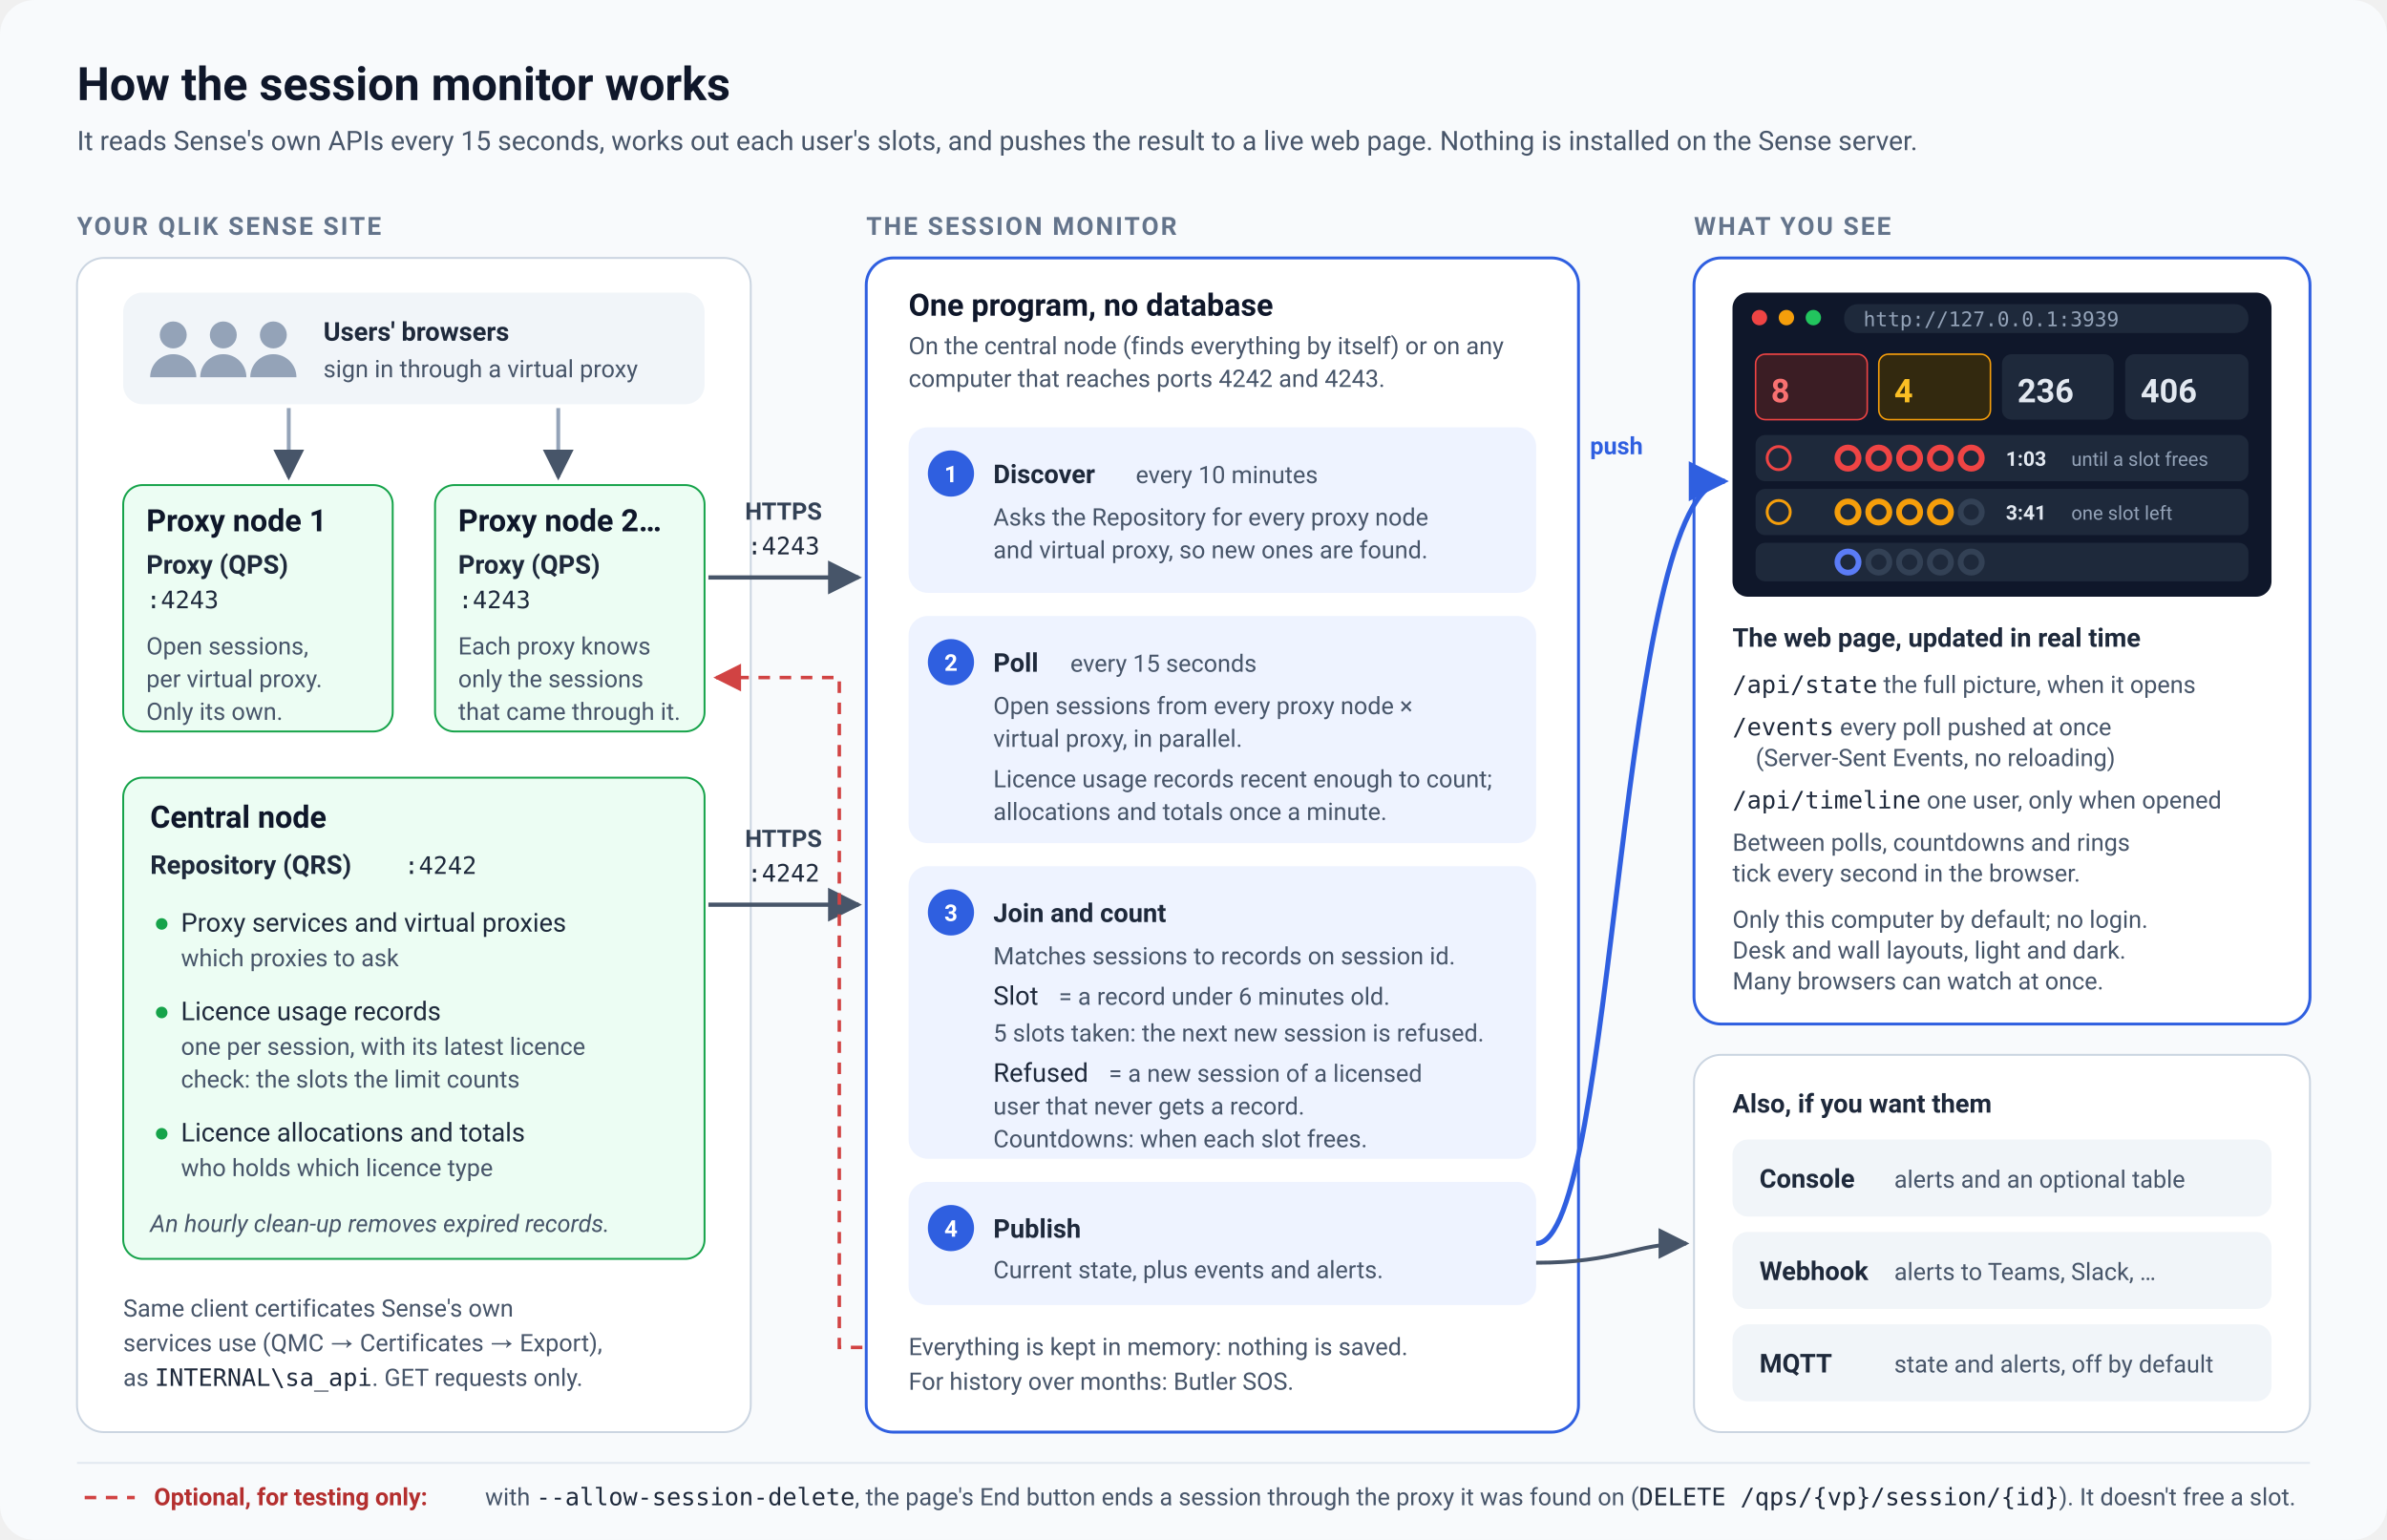
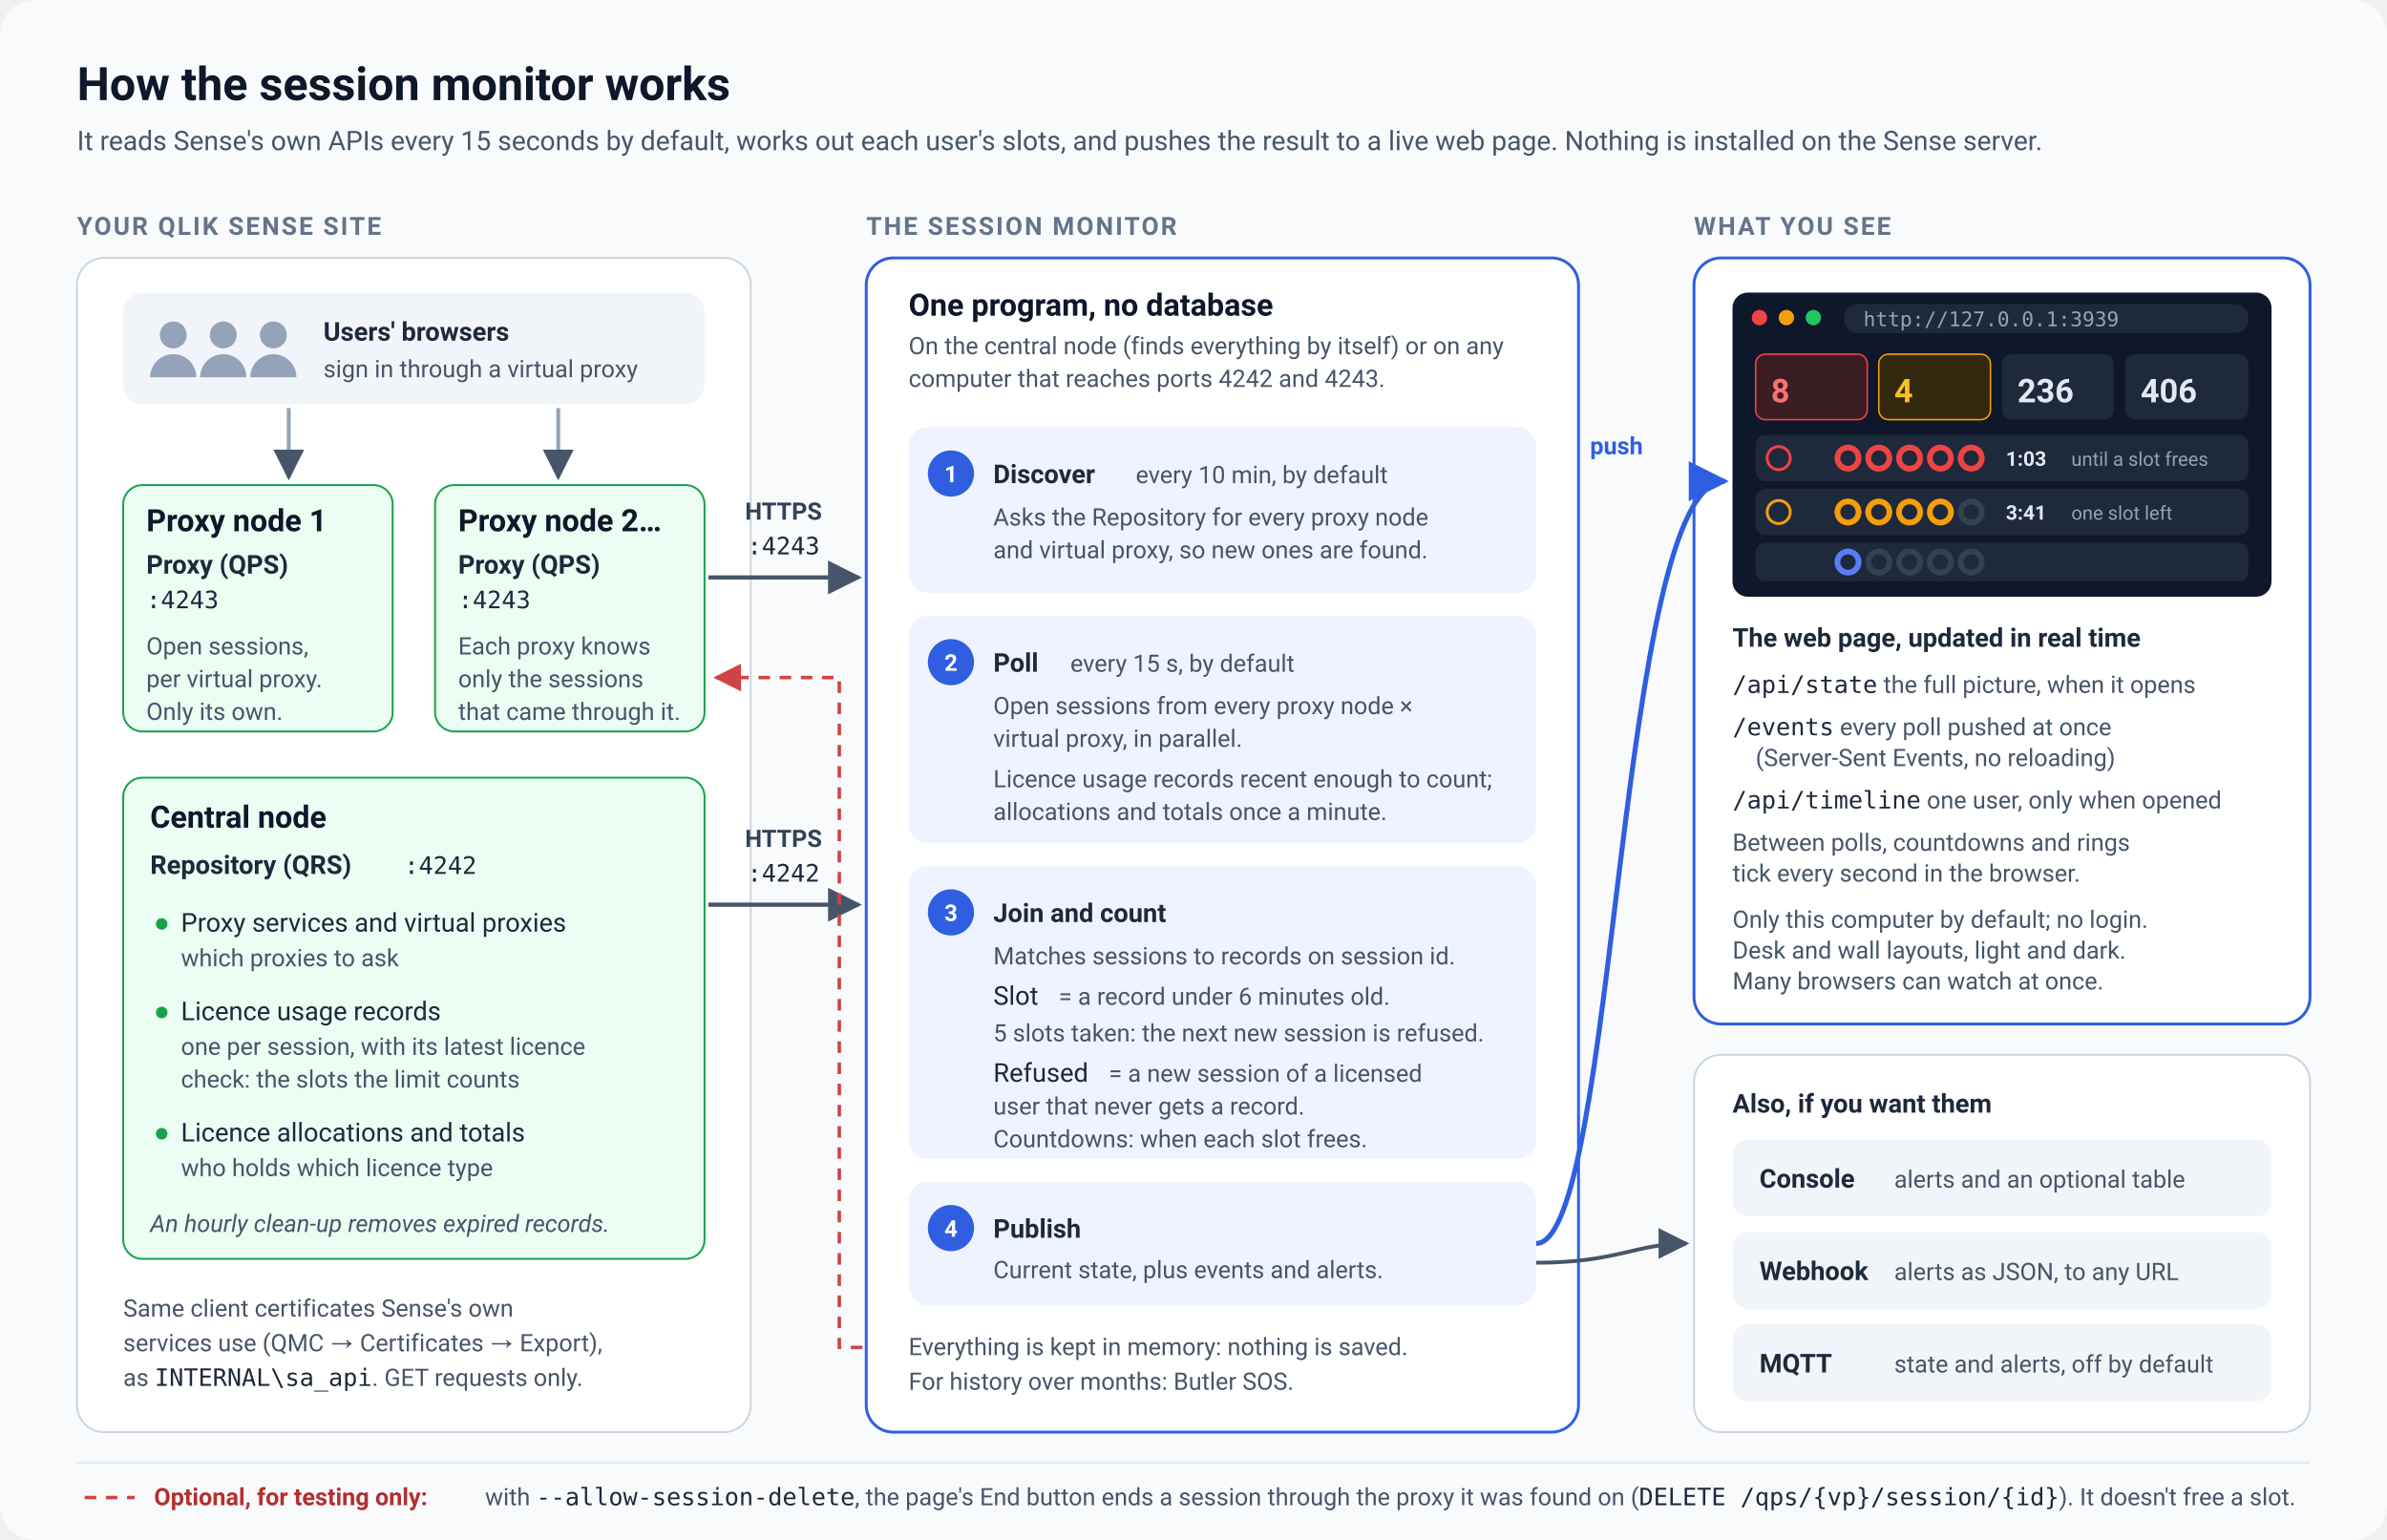
<svg xmlns="http://www.w3.org/2000/svg" viewBox="0 0 1240 800" width="1240" height="800" font-family="-apple-system, 'Segoe UI', Roboto, Helvetica, Arial, sans-serif">
  <defs>
    <marker id="arr" viewBox="0 0 10 10" refX="9" refY="5" markerWidth="8" markerHeight="8" orient="auto-start-reverse">
      <path d="M0 0L10 5L0 10z" fill="#475569" />
    </marker>
    <marker id="arrBlue" viewBox="0 0 10 10" refX="9" refY="5" markerWidth="8" markerHeight="8" orient="auto-start-reverse">
      <path d="M0 0L10 5L0 10z" fill="#2f5fe0" />
    </marker>
    <marker id="arrRed" viewBox="0 0 10 10" refX="9" refY="5" markerWidth="8" markerHeight="8" orient="auto-start-reverse">
      <path d="M0 0L10 5L0 10z" fill="#d14343" />
    </marker>
    <style>
      .h1 { font-size: 24px; font-weight: 700; fill: #0f172a; }
      .sub { font-size: 14px; fill: #475569; }
      .col { font-size: 13px; font-weight: 700; letter-spacing: 0.08em; fill: #64748b; }
      .bt { font-size: 16px; font-weight: 700; fill: #0f172a; }
      .t { font-size: 13.5px; fill: #1e293b; }
      .s { font-size: 12.5px; fill: #475569; }
      .m { font-size: 12.5px; fill: #1e293b; font-family: ui-monospace, 'SF Mono', Menlo, Consolas, monospace; }
      .lab { font-size: 12.5px; font-weight: 600; fill: #334155; }
      .labB { font-size: 12.5px; font-weight: 700; fill: #2f5fe0; }
      .labR { font-size: 12.5px; font-weight: 600; fill: #b42f2f; }
      .num { font-size: 12px; font-weight: 700; fill: #ffffff; }
    </style>
  </defs>
  <rect x="0" y="0" width="1240" height="800" rx="18" fill="#f8fafc" />
  <text x="40" y="52" class="h1">How the session monitor works</text>
-   <text x="40" y="78" class="sub">It reads Sense's own APIs every 15 seconds, works out each user's slots, and pushes the result to a live web page. Nothing is installed on the Sense server.</text>
+   <text x="40" y="78" class="sub">It reads Sense's own APIs every 15 seconds by default, works out each user's slots, and pushes the result to a live web page. Nothing is installed on the Sense server.</text>
  <text x="40" y="122" class="col">YOUR QLIK SENSE SITE</text>
  <rect x="40" y="134" width="350" height="610" rx="14" fill="#ffffff" stroke="#cbd5e1" />
  <g transform="translate(64,152)">
    <rect width="302" height="58" rx="10" fill="#f1f5f9" />
    <g fill="#94a3b8">
      <circle cx="26" cy="22" r="7" />
      <path d="M14 44a12 12 0 0 1 24 0z" />
      <circle cx="52" cy="22" r="7" />
      <path d="M40 44a12 12 0 0 1 24 0z" />
      <circle cx="78" cy="22" r="7" />
      <path d="M66 44a12 12 0 0 1 24 0z" />
    </g>
    <text x="104" y="25" class="t" font-weight="700">Users' browsers</text>
    <text x="104" y="44" class="s">sign in through a virtual proxy</text>
  </g>
  <line x1="150" y1="212" x2="150" y2="248" stroke="#94a3b8" stroke-width="2" marker-end="url(#arr)" />
  <line x1="290" y1="212" x2="290" y2="248" stroke="#94a3b8" stroke-width="2" marker-end="url(#arr)" />
  <g transform="translate(64,252)">
    <rect width="140" height="128" rx="10" fill="#ecfdf3" stroke="#16a34a" />
    <text x="12" y="24" class="bt" font-size="14.5">Proxy node 1</text>
    <text x="12" y="46" class="t" font-weight="600">Proxy (QPS)</text>
    <text x="12" y="64" class="m">:4243</text>
    <text x="12" y="88" class="s">Open sessions,</text>
    <text x="12" y="105" class="s">per virtual proxy.</text>
    <text x="12" y="122" class="s">Only its own.</text>
  </g>
  <g transform="translate(226,252)">
    <rect width="140" height="128" rx="10" fill="#ecfdf3" stroke="#16a34a" />
    <text x="12" y="24" class="bt" font-size="14.5">Proxy node 2…</text>
    <text x="12" y="46" class="t" font-weight="600">Proxy (QPS)</text>
    <text x="12" y="64" class="m">:4243</text>
    <text x="12" y="88" class="s">Each proxy knows</text>
    <text x="12" y="105" class="s">only the sessions</text>
    <text x="12" y="122" class="s">that came through it.</text>
  </g>
  <g transform="translate(64,404)">
    <rect width="302" height="250" rx="10" fill="#ecfdf3" stroke="#16a34a" />
    <text x="14" y="26" class="bt">Central node</text>
    <text x="14" y="50" class="t" font-weight="600">Repository (QRS)</text>
    <text x="146" y="50" class="m">:4242</text>
    <g class="t">
      <circle cx="20" cy="76" r="3" fill="#16a34a" />
      <text x="30" y="80">Proxy services and virtual proxies</text>
      <text x="30" y="98" class="s">which proxies to ask</text>
      <circle cx="20" cy="122" r="3" fill="#16a34a" />
      <text x="30" y="126">Licence usage records</text>
      <text x="30" y="144" class="s">one per session, with its latest licence</text>
      <text x="30" y="161" class="s">check: the slots the limit counts</text>
      <circle cx="20" cy="185" r="3" fill="#16a34a" />
      <text x="30" y="189">Licence allocations and totals</text>
      <text x="30" y="207" class="s">who holds which licence type</text>
    </g>
    <text x="14" y="236" class="s" font-style="italic">An hourly clean-up removes expired records.</text>
  </g>
  <text x="64" y="684" class="s">Same client certificates Sense's own</text>
  <text x="64" y="702" class="s">services use (QMC → Certificates → Export),</text>
  <text x="64" y="720" class="s">as <tspan class="m">INTERNAL\sa_api</tspan>. GET requests only.</text>
  <text x="450" y="122" class="col">THE SESSION MONITOR</text>
  <rect x="450" y="134" width="370" height="610" rx="14" fill="#ffffff" stroke="#2f5fe0" stroke-width="1.5" />
  <text x="472" y="164" class="bt">One program, no database</text>
  <text x="472" y="184" class="s">On the central node (finds everything by itself) or on any</text>
  <text x="472" y="201" class="s">computer that reaches ports 4242 and 4243.</text>
  <g transform="translate(472,222)">
    <rect width="326" height="86" rx="10" fill="#eef3ff" />
    <circle cx="22" cy="24" r="12" fill="#2f5fe0" />
    <text x="22" y="28.5" class="num" text-anchor="middle">1</text>
    <text x="44" y="29" class="t" font-weight="700">Discover</text>
-     <text x="118" y="29" class="s">every 10 minutes</text>
+     <text x="118" y="29" class="s">every 10 min, by default</text>
    <text x="44" y="51" class="s">Asks the Repository for every proxy node</text>
    <text x="44" y="68" class="s">and virtual proxy, so new ones are found.</text>
  </g>
  <g transform="translate(472,320)">
    <rect width="326" height="118" rx="10" fill="#eef3ff" />
    <circle cx="22" cy="24" r="12" fill="#2f5fe0" />
    <text x="22" y="28.5" class="num" text-anchor="middle">2</text>
    <text x="44" y="29" class="t" font-weight="700">Poll</text>
-     <text x="84" y="29" class="s">every 15 seconds</text>
+     <text x="84" y="29" class="s">every 15 s, by default</text>
    <text x="44" y="51" class="s">Open sessions from every proxy node ×</text>
    <text x="44" y="68" class="s">virtual proxy, in parallel.</text>
    <text x="44" y="89" class="s">Licence usage records recent enough to count;</text>
    <text x="44" y="106" class="s">allocations and totals once a minute.</text>
  </g>
  <g transform="translate(472,450)">
    <rect width="326" height="152" rx="10" fill="#eef3ff" />
    <circle cx="22" cy="24" r="12" fill="#2f5fe0" />
    <text x="22" y="28.5" class="num" text-anchor="middle">3</text>
    <text x="44" y="29" class="t" font-weight="700">Join and count</text>
    <text x="44" y="51" class="s">Matches sessions to records on session id.</text>
    <text x="44" y="72" class="t">Slot</text>
    <text x="78" y="72" class="s">= a record under 6 minutes old.</text>
    <text x="44" y="91" class="s">5 slots taken: the next new session is refused.</text>
    <text x="44" y="112" class="t">Refused</text>
    <text x="104" y="112" class="s">= a new session of a licensed</text>
    <text x="44" y="129" class="s">user that never gets a record.</text>
    <text x="44" y="146" class="s">Countdowns: when each slot frees.</text>
  </g>
  <g transform="translate(472,614)">
    <rect width="326" height="64" rx="10" fill="#eef3ff" />
    <circle cx="22" cy="24" r="12" fill="#2f5fe0" />
    <text x="22" y="28.5" class="num" text-anchor="middle">4</text>
    <text x="44" y="29" class="t" font-weight="700">Publish</text>
    <text x="44" y="50" class="s">Current state, plus events and alerts.</text>
  </g>
  <text x="472" y="704" class="s">Everything is kept in memory: nothing is saved.</text>
  <text x="472" y="722" class="s">For history over months: Butler SOS.</text>
  <line x1="368" y1="300" x2="446" y2="300" stroke="#475569" stroke-width="2.2" marker-end="url(#arr)" />
  <text x="407" y="270" class="lab" text-anchor="middle">HTTPS</text>
  <text x="407" y="288" class="m" text-anchor="middle">:4243</text>
  <line x1="368" y1="470" x2="446" y2="470" stroke="#475569" stroke-width="2.2" marker-end="url(#arr)" />
  <text x="407" y="440" class="lab" text-anchor="middle">HTTPS</text>
  <text x="407" y="458" class="m" text-anchor="middle">:4242</text>
  <path d="M448 700 H436 V352 H372" fill="none" stroke="#d14343" stroke-width="1.8" stroke-dasharray="6 5" marker-end="url(#arrRed)" />
  <text x="880" y="122" class="col">WHAT YOU SEE</text>
  <rect x="880" y="134" width="320" height="398" rx="14" fill="#ffffff" stroke="#2f5fe0" stroke-width="1.5" />
  <g transform="translate(900,152)">
    <rect width="280" height="158" rx="8" fill="#0f172a" />
    <circle cx="14" cy="13" r="4" fill="#ef4444" />
    <circle cx="28" cy="13" r="4" fill="#f59e0b" />
    <circle cx="42" cy="13" r="4" fill="#22c55e" />
    <rect x="58" y="6" width="210" height="15" rx="7" fill="#1e293b" />
    <text x="68" y="17.5" font-size="10.5" fill="#94a3b8" font-family="ui-monospace, Menlo, Consolas, monospace">http://127.0.0.1:3939</text>
    <rect x="12" y="32" width="58" height="34" rx="5" fill="#3b1d24" stroke="#ef4444" stroke-width="0.8" />
    <text x="20" y="57" font-size="17" font-weight="700" fill="#f87171">8</text>
    <rect x="76" y="32" width="58" height="34" rx="5" fill="#33290f" stroke="#f59e0b" stroke-width="0.8" />
    <text x="84" y="57" font-size="17" font-weight="700" fill="#fbbf24">4</text>
    <rect x="140" y="32" width="58" height="34" rx="5" fill="#1e293b" />
    <text x="148" y="57" font-size="17" font-weight="700" fill="#e2e8f0">236</text>
    <rect x="204" y="32" width="64" height="34" rx="5" fill="#1e293b" />
    <text x="212" y="57" font-size="17" font-weight="700" fill="#e2e8f0">406</text>
    <g>
      <rect x="12" y="74" width="256" height="24" rx="5" fill="#1e293b" />
      <circle cx="24" cy="86" r="6" fill="none" stroke="#ef4444" stroke-width="1.5" />
      <g fill="none" stroke-width="3">
        <circle cx="60" cy="86" r="5.5" stroke="#ef4444" />
        <circle cx="76" cy="86" r="5.5" stroke="#ef4444" />
        <circle cx="92" cy="86" r="5.5" stroke="#ef4444" />
        <circle cx="108" cy="86" r="5.5" stroke="#ef4444" />
        <circle cx="124" cy="86" r="5.5" stroke="#ef4444" />
      </g>
      <text x="142" y="90" font-size="10.5" font-weight="700" fill="#e2e8f0">1:03</text>
      <text x="176" y="90" font-size="10" fill="#94a3b8">until a slot frees</text>
      <rect x="12" y="102" width="256" height="24" rx="5" fill="#1e293b" />
      <circle cx="24" cy="114" r="6" fill="none" stroke="#f59e0b" stroke-width="1.5" />
      <g fill="none" stroke-width="3">
        <circle cx="60" cy="114" r="5.5" stroke="#f59e0b" />
        <circle cx="76" cy="114" r="5.5" stroke="#f59e0b" />
        <circle cx="92" cy="114" r="5.5" stroke="#f59e0b" />
        <circle cx="108" cy="114" r="5.5" stroke="#f59e0b" />
        <circle cx="124" cy="114" r="5.5" stroke="#334155" />
      </g>
      <text x="142" y="118" font-size="10.5" font-weight="700" fill="#e2e8f0">3:41</text>
      <text x="176" y="118" font-size="10" fill="#94a3b8">one slot left</text>
      <rect x="12" y="130" width="256" height="20" rx="5" fill="#1e293b" />
      <g fill="none" stroke-width="3">
        <circle cx="60" cy="140" r="5.5" stroke="#5b7cf6" />
        <circle cx="76" cy="140" r="5.5" stroke="#334155" />
        <circle cx="92" cy="140" r="5.5" stroke="#334155" />
        <circle cx="108" cy="140" r="5.5" stroke="#334155" />
        <circle cx="124" cy="140" r="5.5" stroke="#334155" />
      </g>
    </g>
  </g>
  <text x="900" y="336" class="t" font-weight="700">The web page, updated in real time</text>
  <g class="s">
    <text x="900" y="360">
      <tspan class="m">/api/state</tspan>  the full picture, when it opens</text>
    <text x="900" y="382">
      <tspan class="m">/events</tspan>  every poll pushed at once</text>
    <text x="912" y="398">(Server-Sent Events, no reloading)</text>
    <text x="900" y="420">
      <tspan class="m">/api/timeline</tspan>  one user, only when opened</text>
    <text x="900" y="442">Between polls, countdowns and rings</text>
    <text x="900" y="458">tick every second in the browser.</text>
    <text x="900" y="482">Only this computer by default; no login.</text>
    <text x="900" y="498">Desk and wall layouts, light and dark.</text>
    <text x="900" y="514">Many browsers can watch at once.</text>
  </g>
  <g transform="translate(880,548)">
    <rect width="320" height="196" rx="14" fill="#ffffff" stroke="#cbd5e1" />
    <text x="20" y="30" class="t" font-weight="700">Also, if you want them</text>
    <rect x="20" y="44" width="280" height="40" rx="8" fill="#f1f5f9" />
    <text x="34" y="69" class="t" font-weight="600">Console</text>
    <text x="104" y="69" class="s">alerts and an optional table</text>
    <rect x="20" y="92" width="280" height="40" rx="8" fill="#f1f5f9" />
    <text x="34" y="117" class="t" font-weight="600">Webhook</text>
-     <text x="104" y="117" class="s">alerts to Teams, Slack, …</text>
+     <text x="104" y="117" class="s">alerts as JSON, to any URL</text>
    <rect x="20" y="140" width="280" height="40" rx="8" fill="#f1f5f9" />
    <text x="34" y="165" class="t" font-weight="600">MQTT</text>
    <text x="104" y="165" class="s">state and alerts, off by default</text>
  </g>
  <path d="M798 646 C 840 646, 840 250, 896 250" fill="none" stroke="#2f5fe0" stroke-width="2.6" marker-end="url(#arrBlue)" />
  <text x="826" y="236" class="labB">push</text>
  <path d="M798 656 C 840 656, 850 646, 876 646" fill="none" stroke="#475569" stroke-width="2" marker-end="url(#arr)" />
  <line x1="40" y1="760" x2="1200" y2="760" stroke="#e2e8f0" />
  <path d="M44 778 h26" stroke="#d14343" stroke-width="1.8" stroke-dasharray="6 5" />
  <text x="80" y="782" class="labR">Optional, for testing only:</text>
  <text x="252" y="782" class="s">with <tspan class="m">--allow-session-delete</tspan>, the page's End button ends a session through the proxy it was found on (<tspan class="m">DELETE /qps/{vp}/session/{id}</tspan>). It doesn't free a slot.</text>
</svg>
